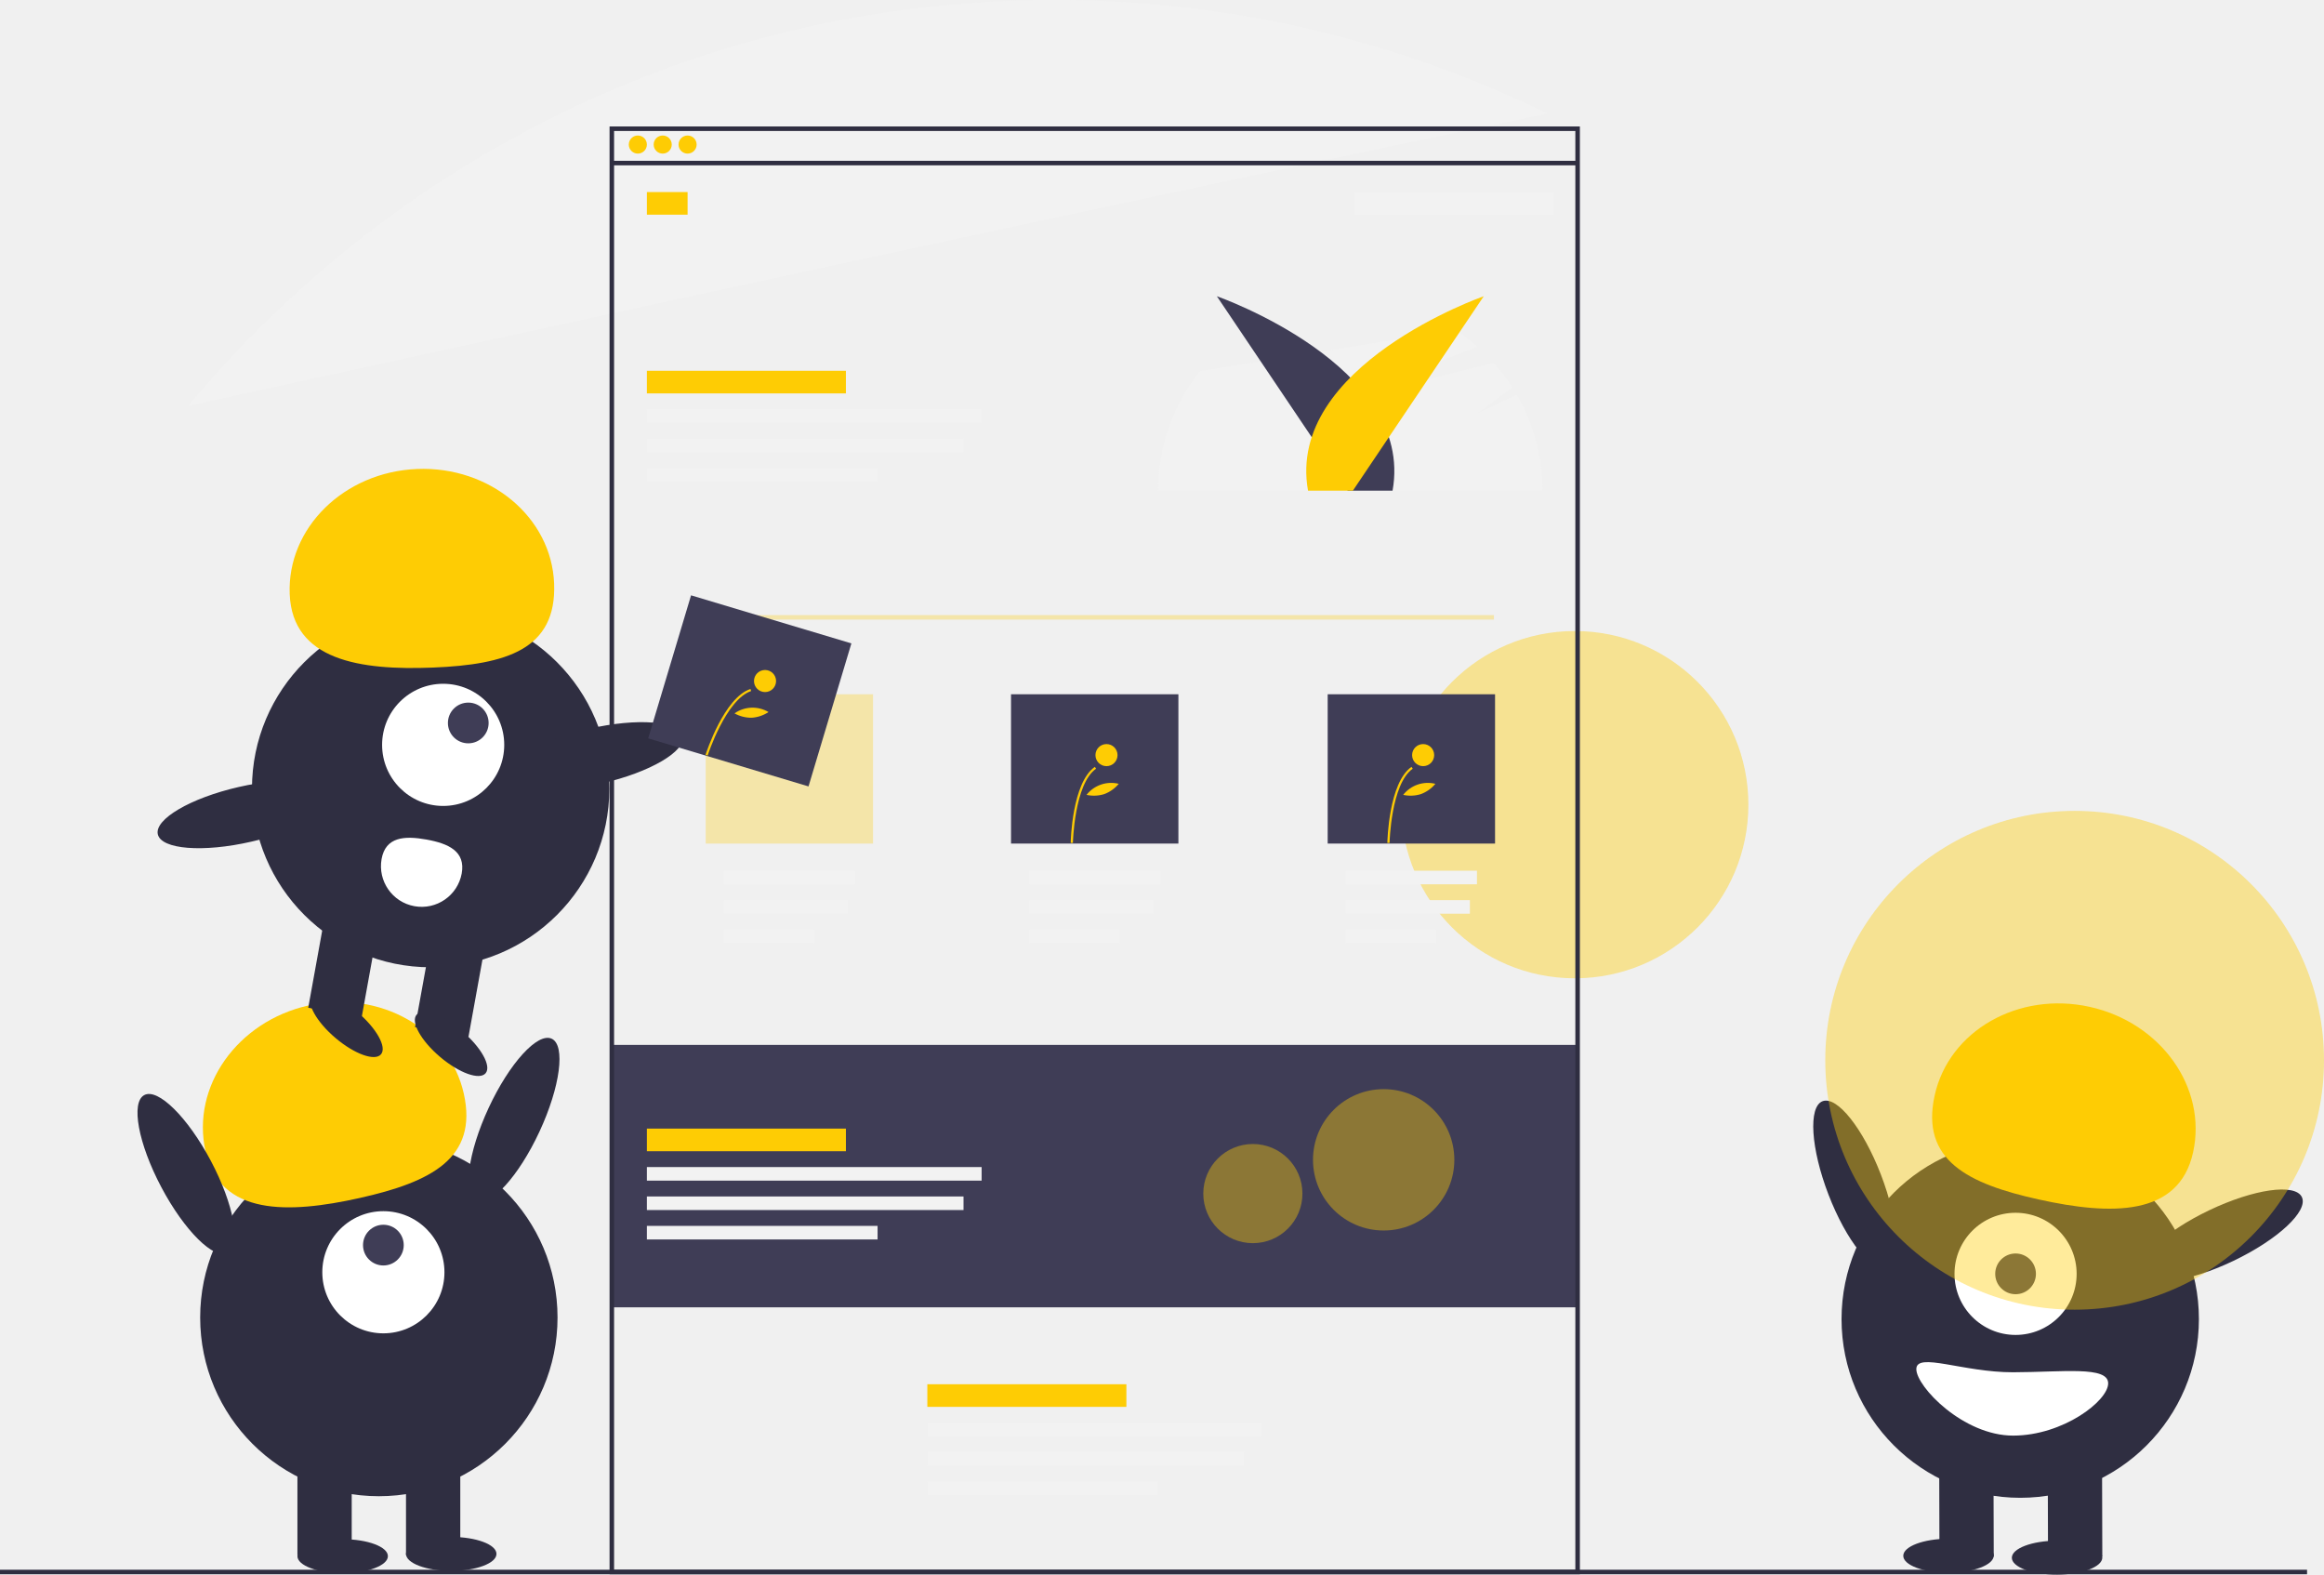
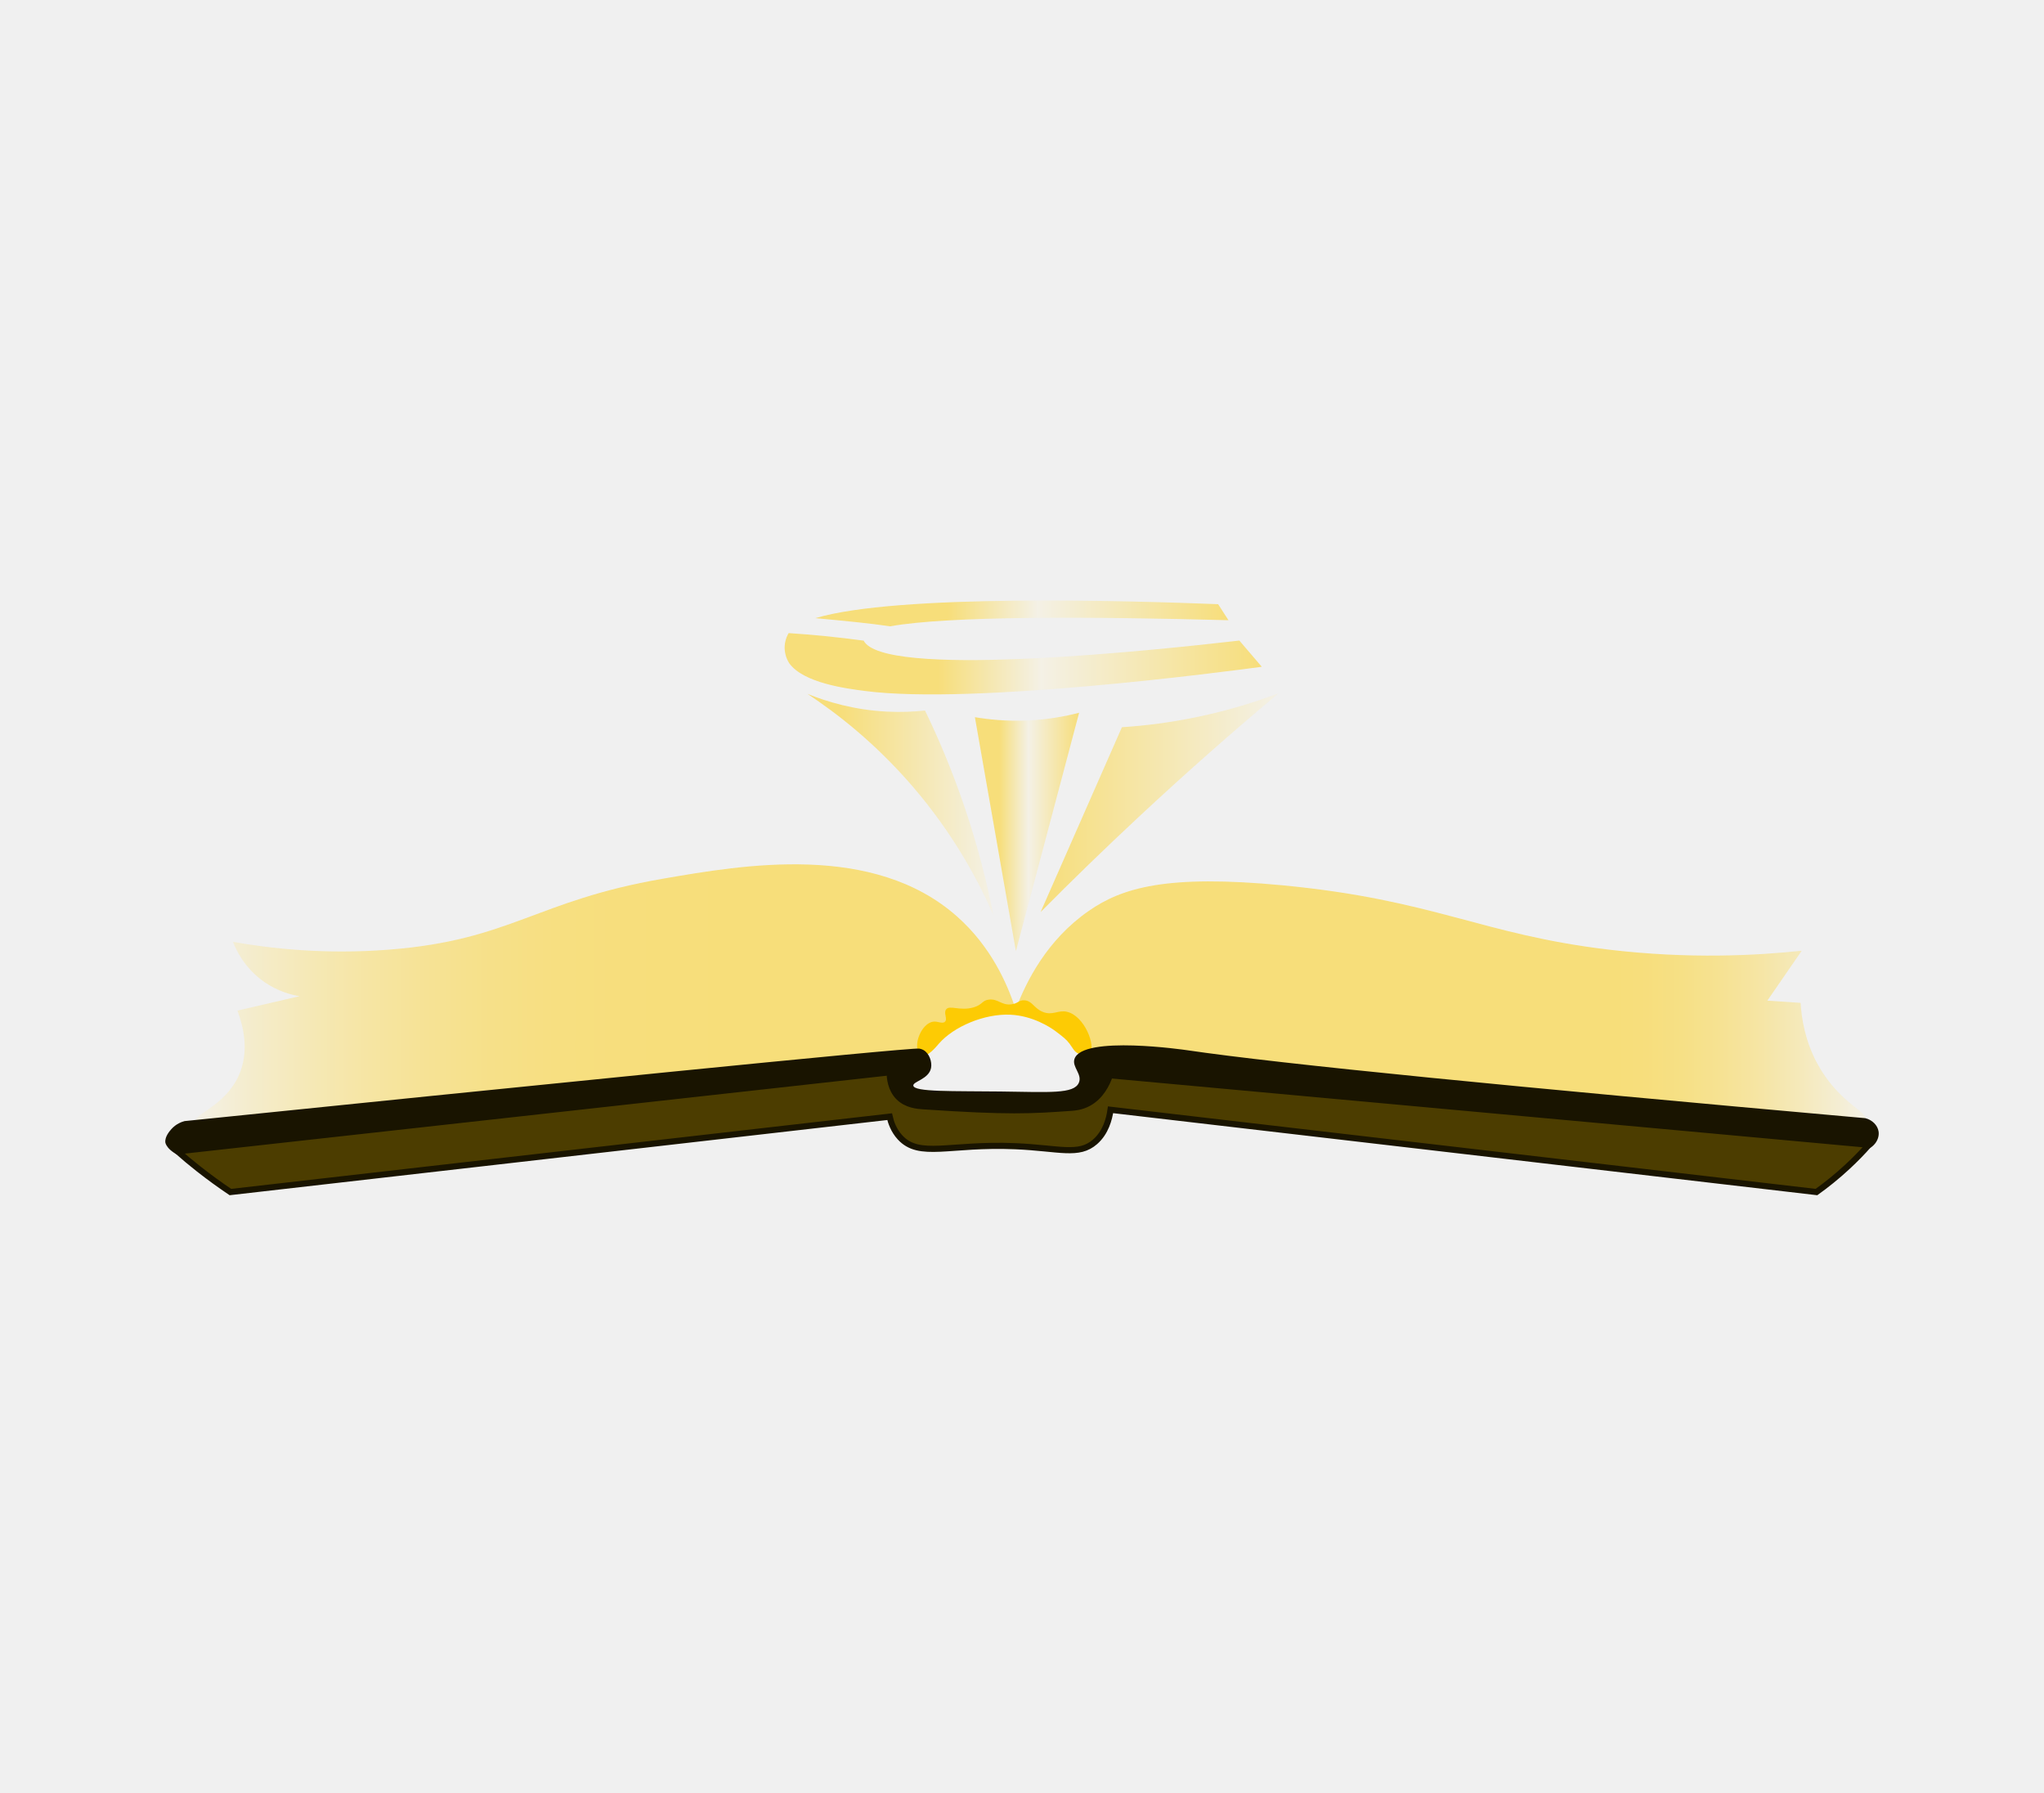
- <svg xmlns="http://www.w3.org/2000/svg" id="ab0c8d57-73b5-4efc-a896-a2305a232bd8" data-name="Layer 1" width="1027.496" height="696.059" viewBox="0 0 1027.496 696.059">
-   <circle cx="696.248" cy="355.702" r="76.752" fill="#fecc04" opacity="0.4" />
-   <rect x="270" y="461.902" width="428" height="116" fill="#3f3d56" />
-   <path d="M756.839,276.477l-17.09,8.088,15.125-11.31a85.352,85.352,0,0,0-8.258-10.867L672.499,280.81l66.948-25.538a85.339,85.339,0,0,0-9.722-7.41L616.789,266.052a84.639,84.639,0,0,0-18.537,52.82h170A84.594,84.594,0,0,0,756.839,276.477Z" transform="translate(-86.2521 -101.9706)" fill="#f2f2f2" />
-   <path d="M770.375,152.166A495.972,495.972,0,0,0,552.252,101.971c-153.83,0-291.361,69.753-382.71,179.349C325.968,247.045,598.319,187.714,770.375,152.166Z" transform="translate(-86.2521 -101.9706)" fill="#f2f2f2" />
-   <rect y="693.902" width="1020" height="2" fill="#2f2e41" />
-   <path d="M682.116,318.873,624.252,232.922s87.631,30.593,77.686,85.951Z" transform="translate(-86.2521 -101.9706)" fill="#3f3d56" />
-   <path d="M684.388,318.873l57.864-85.951s-87.631,30.593-77.686,85.951Z" transform="translate(-86.2521 -101.9706)" fill="#fecc04" />
-   <path d="M784.752,797.873h-429v-640h429Zm-427-2h425v-636h-425Z" transform="translate(-86.2521 -101.9706)" fill="#2f2e41" />
-   <rect x="271" y="71.083" width="427" height="2" fill="#2f2e41" />
-   <circle cx="282" cy="63.902" r="4" fill="#fecc04" />
-   <circle cx="293" cy="63.902" r="4" fill="#fecc04" />
-   <circle cx="304" cy="63.902" r="4" fill="#fecc04" />
-   <rect x="286" y="84.902" width="18" height="10" fill="#fecc04" />
-   <rect x="286" y="163.902" width="88" height="10" fill="#fecc04" />
-   <rect x="685.252" y="186.873" width="88" height="10" transform="translate(1372.252 281.7745) rotate(-180)" fill="#f2f2f2" />
-   <rect x="286" y="180.902" width="148" height="6" fill="#f2f2f2" />
-   <rect x="286" y="193.902" width="140" height="6" fill="#f2f2f2" />
-   <rect x="286" y="206.902" width="102" height="6" fill="#f2f2f2" />
-   <rect x="320" y="384.902" width="58" height="6" fill="#f2f2f2" />
-   <rect x="320" y="397.902" width="54.865" height="6" fill="#f2f2f2" />
-   <rect x="320" y="410.902" width="39.973" height="6" fill="#f2f2f2" />
-   <rect x="455" y="384.902" width="58" height="6" fill="#f2f2f2" />
-   <rect x="455" y="397.902" width="54.865" height="6" fill="#f2f2f2" />
-   <rect x="455" y="410.902" width="39.973" height="6" fill="#f2f2f2" />
-   <rect x="595" y="384.902" width="58" height="6" fill="#f2f2f2" />
-   <rect x="595" y="397.902" width="54.865" height="6" fill="#f2f2f2" />
-   <rect x="595" y="410.902" width="39.973" height="6" fill="#f2f2f2" />
-   <rect x="410" y="611.902" width="88" height="10" fill="#fecc04" />
-   <rect x="410" y="628.902" width="148" height="6" fill="#f2f2f2" />
-   <rect x="410" y="641.902" width="140" height="6" fill="#f2f2f2" />
-   <rect x="410" y="654.902" width="102" height="6" fill="#f2f2f2" />
-   <rect x="312.5" y="271.902" width="348" height="2" fill="#fecc04" opacity="0.3" />
-   <rect x="312" y="306.902" width="74" height="66" fill="#fecc04" opacity="0.3" />
-   <rect x="447" y="306.902" width="74" height="66" fill="#3f3d56" />
-   <rect x="587" y="306.902" width="74" height="66" fill="#3f3d56" />
-   <path d="M560.611,474.595l-.976-.019c.021-1.081.631-26.561,10.662-33.604l.561.799C561.231,448.53,560.615,474.335,560.611,474.595Z" transform="translate(-86.2521 -101.9706)" fill="#fecc04" />
-   <circle cx="489.206" cy="333.798" r="4.881" fill="#fecc04" />
-   <path d="M574.471,453.004a15.198,15.198,0,0,1-7.841.339,13.85,13.85,0,0,1,14.24-4.884A15.198,15.198,0,0,1,574.471,453.004Z" transform="translate(-86.2521 -101.9706)" fill="#fecc04" />
-   <path d="M700.611,474.595l-.976-.019c.021-1.081.631-26.561,10.662-33.604l.561.799C701.231,448.53,700.615,474.335,700.611,474.595Z" transform="translate(-86.2521 -101.9706)" fill="#fecc04" />
-   <circle cx="629.206" cy="333.798" r="4.881" fill="#fecc04" />
-   <path d="M714.471,453.004a15.198,15.198,0,0,1-7.841.339,13.85,13.85,0,0,1,14.24-4.884A15.198,15.198,0,0,1,714.471,453.004Z" transform="translate(-86.2521 -101.9706)" fill="#fecc04" />
-   <rect x="286" y="498.902" width="88" height="10" fill="#fecc04" />
-   <rect x="286" y="515.902" width="148" height="6" fill="#f2f2f2" />
-   <rect x="286" y="528.902" width="140" height="6" fill="#f2f2f2" />
-   <rect x="286" y="541.902" width="102" height="6" fill="#f2f2f2" />
-   <circle cx="611.752" cy="512.702" r="31.248" fill="#fecc04" opacity="0.4" />
-   <circle cx="553.92" cy="527.626" r="21.92" fill="#fecc04" opacity="0.4" />
-   <circle cx="167.5" cy="582.402" r="79" fill="#2f2e41" />
-   <rect x="131.5" y="644.402" width="24" height="43" fill="#2f2e41" />
-   <rect x="179.5" y="644.402" width="24" height="43" fill="#2f2e41" />
-   <ellipse cx="151.5" cy="687.902" rx="20" ry="7.5" fill="#2f2e41" />
-   <ellipse cx="199.5" cy="686.902" rx="20" ry="7.5" fill="#2f2e41" />
-   <circle cx="169.5" cy="562.402" r="27" fill="#fff" />
-   <circle cx="169.5" cy="550.402" r="9" fill="#3f3d56" />
-   <path d="M177.119,610.905c-6.379-28.568,14.012-57.434,45.544-64.475s62.265,10.41,68.644,38.978-14.519,39.104-46.051,46.145S183.498,639.472,177.119,610.905Z" transform="translate(-86.2521 -101.9706)" fill="#fecc04" />
-   <ellipse cx="313.528" cy="596.957" rx="39.5" ry="12.4" transform="translate(-446.2098 527.7579) rotate(-65.07683)" fill="#2f2e41" />
-   <ellipse cx="168.528" cy="620.957" rx="12.4" ry="39.5" transform="translate(-357.1725 49.01394) rotate(-27.89329)" fill="#2f2e41" />
-   <ellipse cx="906.255" cy="625.623" rx="12.4" ry="39.5" transform="translate(-250.6156 265.819) rotate(-21.07832)" fill="#2f2e41" />
-   <circle cx="893.19" cy="583.104" r="79" fill="#2f2e41" />
-   <rect x="991.675" y="747.007" width="24" height="43" transform="matrix(-1, 0.0028, -0.0028, -1, 1923.247, 1432.229)" fill="#2f2e41" />
-   <rect x="943.676" y="747.141" width="24" height="43" transform="translate(1827.248 1432.632) rotate(179.8395)" fill="#2f2e41" />
-   <ellipse cx="995.737" cy="790.529" rx="20" ry="7.5" transform="translate(-88.46246 -99.17847) rotate(-0.16049)" fill="#2f2e41" />
-   <ellipse cx="947.734" cy="789.664" rx="20" ry="7.5" transform="translate(-88.46023 -99.31292) rotate(-0.16049)" fill="#2f2e41" />
-   <circle cx="891.134" cy="563.109" r="27" fill="#fff" />
-   <circle cx="891.134" cy="563.109" r="9" fill="#3f3d56" />
-   <path d="M1055.868,611.392c6.299-28.585-14.173-57.394-45.724-64.347s-62.236,10.584-68.535,39.17,14.628,39.063,46.18,46.015S1049.569,639.978,1055.868,611.392Z" transform="translate(-86.2521 -101.9706)" fill="#fecc04" />
-   <ellipse cx="1068.319" cy="648.169" rx="39.5" ry="12.4" transform="translate(-261.3017 421.8477) rotate(-25.53475)" fill="#2f2e41" />
-   <path d="M1018.326,713.466c.022,7.732-19.844,23.056-41.935,23.118s-42.865-21.648-42.887-29.38,20.717,1.442,42.809,1.38S1018.304,705.734,1018.326,713.466Z" transform="translate(-86.2521 -101.9706)" fill="#fff" />
-   <circle cx="917.248" cy="468.702" r="110.248" fill="#fecc04" opacity="0.4" />
-   <circle cx="190.405" cy="348.59" r="79" fill="#2f2e41" />
-   <rect x="226.167" y="506.95" width="24" height="43" transform="translate(11.69174 -135.9442) rotate(10.26106)" fill="#2f2e41" />
-   <rect x="273.399" y="515.501" width="24" height="43" transform="translate(13.97028 -144.2211) rotate(10.26106)" fill="#2f2e41" />
-   <ellipse cx="285.687" cy="563.475" rx="7.5" ry="20" transform="translate(-415.1887 315.3571) rotate(-49.73894)" fill="#2f2e41" />
-   <ellipse cx="239.439" cy="555.103" rx="7.5" ry="20" transform="translate(-425.1591 277.1032) rotate(-49.73894)" fill="#2f2e41" />
-   <circle cx="195.936" cy="329.266" r="27" fill="#fff" />
-   <circle cx="207.032" cy="319.588" r="9" fill="#3f3d56" />
-   <path d="M214.337,364.617c-1.188-29.247,24.019-54.019,56.301-55.331s59.415,21.335,60.603,50.582-21.252,35.892-53.534,37.203S215.525,393.864,214.337,364.617Z" transform="translate(-86.2521 -101.9706)" fill="#fecc04" />
-   <ellipse cx="349.603" cy="436.168" rx="39.5" ry="12.4" transform="translate(-174.8644 -12.8362) rotate(-12.9101)" fill="#2f2e41" />
-   <ellipse cx="194.528" cy="461.957" rx="39.5" ry="12.4" transform="translate(-184.5461 -46.83125) rotate(-12.9101)" fill="#2f2e41" />
-   <path d="M254.96,481.694a18,18,0,0,0,35.424,6.413c1.771-9.782-5.792-13.244-15.575-15.014S256.73,471.912,254.96,481.694Z" transform="translate(-86.2521 -101.9706)" fill="#fff" />
-   <rect x="380.752" y="374.373" width="74" height="66" transform="translate(48.33035 -204.7786) rotate(16.68876)" fill="#3f3d56" />
-   <path d="M399.12,435.948l-.93-.299c.331-1.03,8.232-25.261,19.863-29.127l.308.926C407.199,411.159,399.199,435.701,399.12,435.948Z" transform="translate(-86.2521 -101.9706)" fill="#fecc04" />
-   <circle cx="338.24" cy="301.05" r="4.881" fill="#fecc04" />
-   <path d="M418.597,419.247a15.198,15.198,0,0,1-7.608-1.928,13.85,13.85,0,0,1,15.043-.589A15.198,15.198,0,0,1,418.597,419.247Z" transform="translate(-86.2521 -101.9706)" fill="#fecc04" />
+ <svg xmlns="http://www.w3.org/2000/svg" version="1.1" id="Layer_1" x="0px" y="0px" viewBox="0 0 1000 876.99" style="enable-background:new 0 0 1000 876.99;" xml:space="preserve">
+   <style type="text/css">
+ 	.st0{opacity:0.5;fill:url(#SVGID_1_);}
+ 	.st1{opacity:0.5;fill:url(#SVGID_2_);}
+ 	.st2{fill:#FDCB04;}
+ 	.st3{fill:#191400;}
+ 	.st4{fill:#4C3D00;stroke:#191400;stroke-width:3;stroke-miterlimit:10;}
+ 	.st5{opacity:0.5;}
+ 	.st6{fill:url(#SVGID_3_);}
+ 	.st7{fill:url(#SVGID_4_);}
+ 	.st8{opacity:0.5;fill:url(#SVGID_5_);}
+ 	.st9{opacity:0.5;fill:url(#SVGID_6_);}
+ 	.st10{opacity:0.5;fill:url(#SVGID_7_);}
+ </style>
+   <g>
+     <linearGradient id="SVGID_1_" gradientUnits="userSpaceOnUse" x1="95.957" y1="486.698" x2="496.906" y2="486.698">
+       <stop offset="0" style="stop-color:#F7F1DB" />
+       <stop offset="0.066" style="stop-color:#F8E8A9" />
+       <stop offset="0.134" style="stop-color:#FAE17E" />
+       <stop offset="0.206" style="stop-color:#FBDA58" />
+       <stop offset="0.28" style="stop-color:#FCD43A" />
+       <stop offset="0.357" style="stop-color:#FCD022" />
+       <stop offset="0.44" style="stop-color:#FDCD11" />
+       <stop offset="0.53" style="stop-color:#FDCC07" />
+       <stop offset="0.643" style="stop-color:#FDCB04" />
+     </linearGradient>
+     <path class="st0" d="M496.91,493.88c-4.16-12.83-12.21-30.93-28.75-45.56c-40.89-36.19-104.38-25.23-143.73-18.44   c-62.47,10.78-74.31,30.02-133.97,34.71c-32.13,2.53-58.87-0.68-76.48-3.8c1.45,3.76,5.53,12.75,15.19,19.53   c6.81,4.77,13.5,6.41,17.36,7.05c-10.12,2.35-20.25,4.7-30.37,7.05c3.03,8.11,5.33,18.79,1.63,29.29   c-5.79,16.41-22.3,21.19-21.82,24.22c1.02,6.43,77.69,2.72,355.75-31.34c2.57-3.34,6.02-7.09,10.58-10.58   C475.58,495.84,490,494.18,496.91,493.88z" />
+     <linearGradient id="SVGID_2_" gradientUnits="userSpaceOnUse" x1="496.906" y1="490.821" x2="912.562" y2="490.821">
+       <stop offset="0.71" style="stop-color:#FDCB04" />
+       <stop offset="0.742" style="stop-color:#FDCC09" />
+       <stop offset="0.782" style="stop-color:#FCCF19" />
+       <stop offset="0.826" style="stop-color:#FCD332" />
+       <stop offset="0.872" style="stop-color:#FBD955" />
+       <stop offset="0.921" style="stop-color:#F9E182" />
+       <stop offset="0.972" style="stop-color:#F8EBB9" />
+       <stop offset="1" style="stop-color:#F7F1DB" />
+     </linearGradient>
+     <path class="st1" d="M496.91,493.88c5.1-13.64,15.27-34.05,35.8-48.27c16.22-11.24,37.96-17.92,94.92-12.47   c74.22,7.1,97.21,24.08,159.46,31.46c39.47,4.68,72.46,2.86,94.37,0.54c-5.6,8.14-11.21,16.27-16.81,24.41   c5.42,0.36,10.85,0.72,16.27,1.08c0.45,7.42,2.09,18.46,8.21,29.78c9.88,18.29,23.95,23.38,23.43,26.63   c-1.16,7.27-75.83,5.49-384.93-31.56c-0.93-2.91-3.27-8.77-8.92-13.79C509.91,493.89,499.52,493.82,496.91,493.88z" />
+     <path class="st2" d="M533.16,515.24c3.08-3.2-2.4-18.24-11.21-20.25c-4.36-0.99-7.04,2.08-11.93,0c-4.29-1.83-4.98-5.36-8.86-5.61   c-2.8-0.18-3.01,1.63-6.51,1.99c-4.8,0.49-6.22-2.74-10.67-2.35c-3.53,0.31-3.2,2.51-7.59,3.8c-6.85,2-11.84-1.34-13.56,1.08   c-1.3,1.83,0.92,4.59-0.54,5.97c-1.31,1.24-3.6-0.45-5.97,0c-5.32,1.01-9.41,10.54-6.87,15c0.26,0.45,0.69,1.18,1.51,1.48   c2.82,1.02,7.01-4.19,8.43-5.82c7.27-8.33,22.26-14.67,34.89-14.1c10.84,0.49,19.48,6.04,22.24,8.14c3.41,2.59,5.12,3.88,6.69,5.97   c1.72,2.28,2.32,4.01,4.4,4.93C529.26,516.2,531.97,516.48,533.16,515.24z" />
+     <path class="st3" d="M90.09,566.35c-8.66-3.16-9.19-7.38-9.19-7.38c-0.36-2.83,2.1-5.61,2.89-6.51c2.36-2.68,5.23-3.64,6.51-3.98   c153.66-15.73,354.73-36.11,359.38-35.47c1.2,0.16,2.21,0.76,2.21,0.76c2.74,1.63,4.18,5.69,3.62,8.68   c-1.05,5.57-8.94,6.62-8.68,8.68c0.4,3.2,19.6,2.59,42.65,2.87c23.85,0.29,35.95,1.33,38.35-4.31c1.75-4.12-3.42-7.67-2.17-11.57   c3.81-11.88,54.96-4.34,54.96-4.34c46.16,6.81,159.05,17.87,331.94,33.27c3.44,0.86,6.04,3.47,6.51,6.51   c0.63,4.12-2.72,8.69-7.95,9.4c-121.22-11.38-242.44-22.76-363.66-34.14c-1.45,3.81-4.12,9.3-9.22,14.1   c-5.15,4.85-13.18,9.37-47.73,9.76c-42.7,0.49-48.82-6.21-50.98-9.22c-3.75-5.22-4.28-11.4-4.06-16.01   C335.04,540.94,104.03,571.44,90.09,566.35z" />
+     <path class="st4" d="M86.83,563.28c3.22,2.82,6.65,5.68,10.29,8.55c5.35,4.21,10.57,7.98,15.6,11.36   c107.51-12.29,215.02-24.59,322.53-36.88c0.6,2.67,1.89,6.66,5.06,10.12c9.51,10.38,24.02,2.96,56.41,4.34   c21.65,0.92,30.99,4.9,39.05-2.17c5.16-4.52,6.89-11.03,7.55-15.66c115.12,13.42,230.24,26.84,345.36,40.25   c4.75-3.4,9.89-7.48,15.14-12.35c3.97-3.68,7.48-7.32,10.55-10.78c-123.79-11.34-247.58-22.67-371.37-34.01   c-1.44,4.18-4.4,10.4-10.56,13.7c-3.49,1.87-6.71,2.1-8.24,2.21c-19.91,1.43-30.71,2.08-72.32-0.72c-2.87-0.19-8.41-0.55-12.35-4.6   c-3.75-3.85-4.25-9.17-4.28-12.03C319.12,537.5,202.97,550.39,86.83,563.28z" />
+     <g class="st5">
+       <linearGradient id="SVGID_3_" gradientUnits="userSpaceOnUse" x1="383.884" y1="324.73" x2="617.307" y2="324.73">
+         <stop offset="0.063" style="stop-color:#FDCB04" />
+         <stop offset="0.322" style="stop-color:#FDCB04" />
+         <stop offset="0.538" style="stop-color:#F7F1DB" />
+         <stop offset="1" style="stop-color:#FDCB04" />
+       </linearGradient>
+       <path class="st6" d="M606.34,313.39c-39.18,4.49-166.63,18.14-182.69,1.56c-0.35-0.37-0.82-0.9-1.09-1.52    c-6.04-0.82-12.37-1.58-19.03-2.24c-6.11-0.6-12-1.08-17.67-1.45c-0.12,0.19-0.25,0.37-0.35,0.56    c-4.05,7.87,0.72,14.32,0.72,14.32c7.05,9.53,27.54,12.2,36.88,13.42c52.98,6.92,177.28-9.55,194.19-11.83    C613.65,321.93,610,317.66,606.34,313.39z" />
+       <linearGradient id="SVGID_4_" gradientUnits="userSpaceOnUse" x1="398.938" y1="300.112" x2="601.018" y2="300.112">
+         <stop offset="0.063" style="stop-color:#FDCB04" />
+         <stop offset="0.322" style="stop-color:#FDCB04" />
+         <stop offset="0.538" style="stop-color:#F7F1DB" />
+         <stop offset="1" style="stop-color:#FDCB04" />
+       </linearGradient>
+       <path class="st7" d="M435.48,306.42c28.43-5.16,98.5-4.76,165.53-2.99c-1.69-2.61-3.37-5.23-5.06-7.84    c-42.75-1.66-157.04-5.17-197.02,6.83C413.06,303.74,426.2,305,435.48,306.42z" />
+     </g>
+     <linearGradient id="SVGID_5_" gradientUnits="userSpaceOnUse" x1="395.064" y1="393.555" x2="485.974" y2="393.555">
+       <stop offset="0.178" style="stop-color:#FDCB04" />
+       <stop offset="1" style="stop-color:#F7F1DB" />
+     </linearGradient>
+     <path class="st8" d="M485.97,447.63c-7.26-16.67-19.37-39.46-39.33-62.71c-18.29-21.29-37.11-35.89-51.58-45.44   c9.53,3.86,22.86,7.88,39.05,8.68c6.77,0.33,12.96,0.05,18.44-0.54c6.72,13.87,13.54,29.95,19.65,48.11   C478.54,414.56,482.92,432.07,485.97,447.63z" />
+     <linearGradient id="SVGID_6_" gradientUnits="userSpaceOnUse" x1="509.116" y1="392.665" x2="625.546" y2="392.665">
+       <stop offset="0" style="stop-color:#FDCB04" />
+       <stop offset="1" style="stop-color:#F7F1DB" />
+     </linearGradient>
+     <path class="st9" d="M509.12,446.18c15.13-15.25,31.03-30.71,47.73-46.28c23.29-21.73,46.26-41.95,68.7-60.75   c-10.92,4.14-23.92,8.24-38.78,11.4c-13.97,2.97-26.76,4.51-37.88,5.23C535.63,385.92,522.37,416.05,509.12,446.18z" />
+     <linearGradient id="SVGID_7_" gradientUnits="userSpaceOnUse" x1="476.963" y1="407.01" x2="527.947" y2="407.01">
+       <stop offset="0.234" style="stop-color:#FDCB04" />
+       <stop offset="0.515" style="stop-color:#F7F1DB" />
+       <stop offset="1" style="stop-color:#FDCB04" />
+     </linearGradient>
+     <path class="st10" d="M476.96,350.87c6.82,1.16,15.49,2.04,25.49,1.63c10.11-0.42,18.75-2.04,25.49-3.8   c-10.31,38.87-20.61,77.74-30.92,116.61C490.34,427.17,483.65,389.02,476.96,350.87z" />
+   </g>
</svg>
